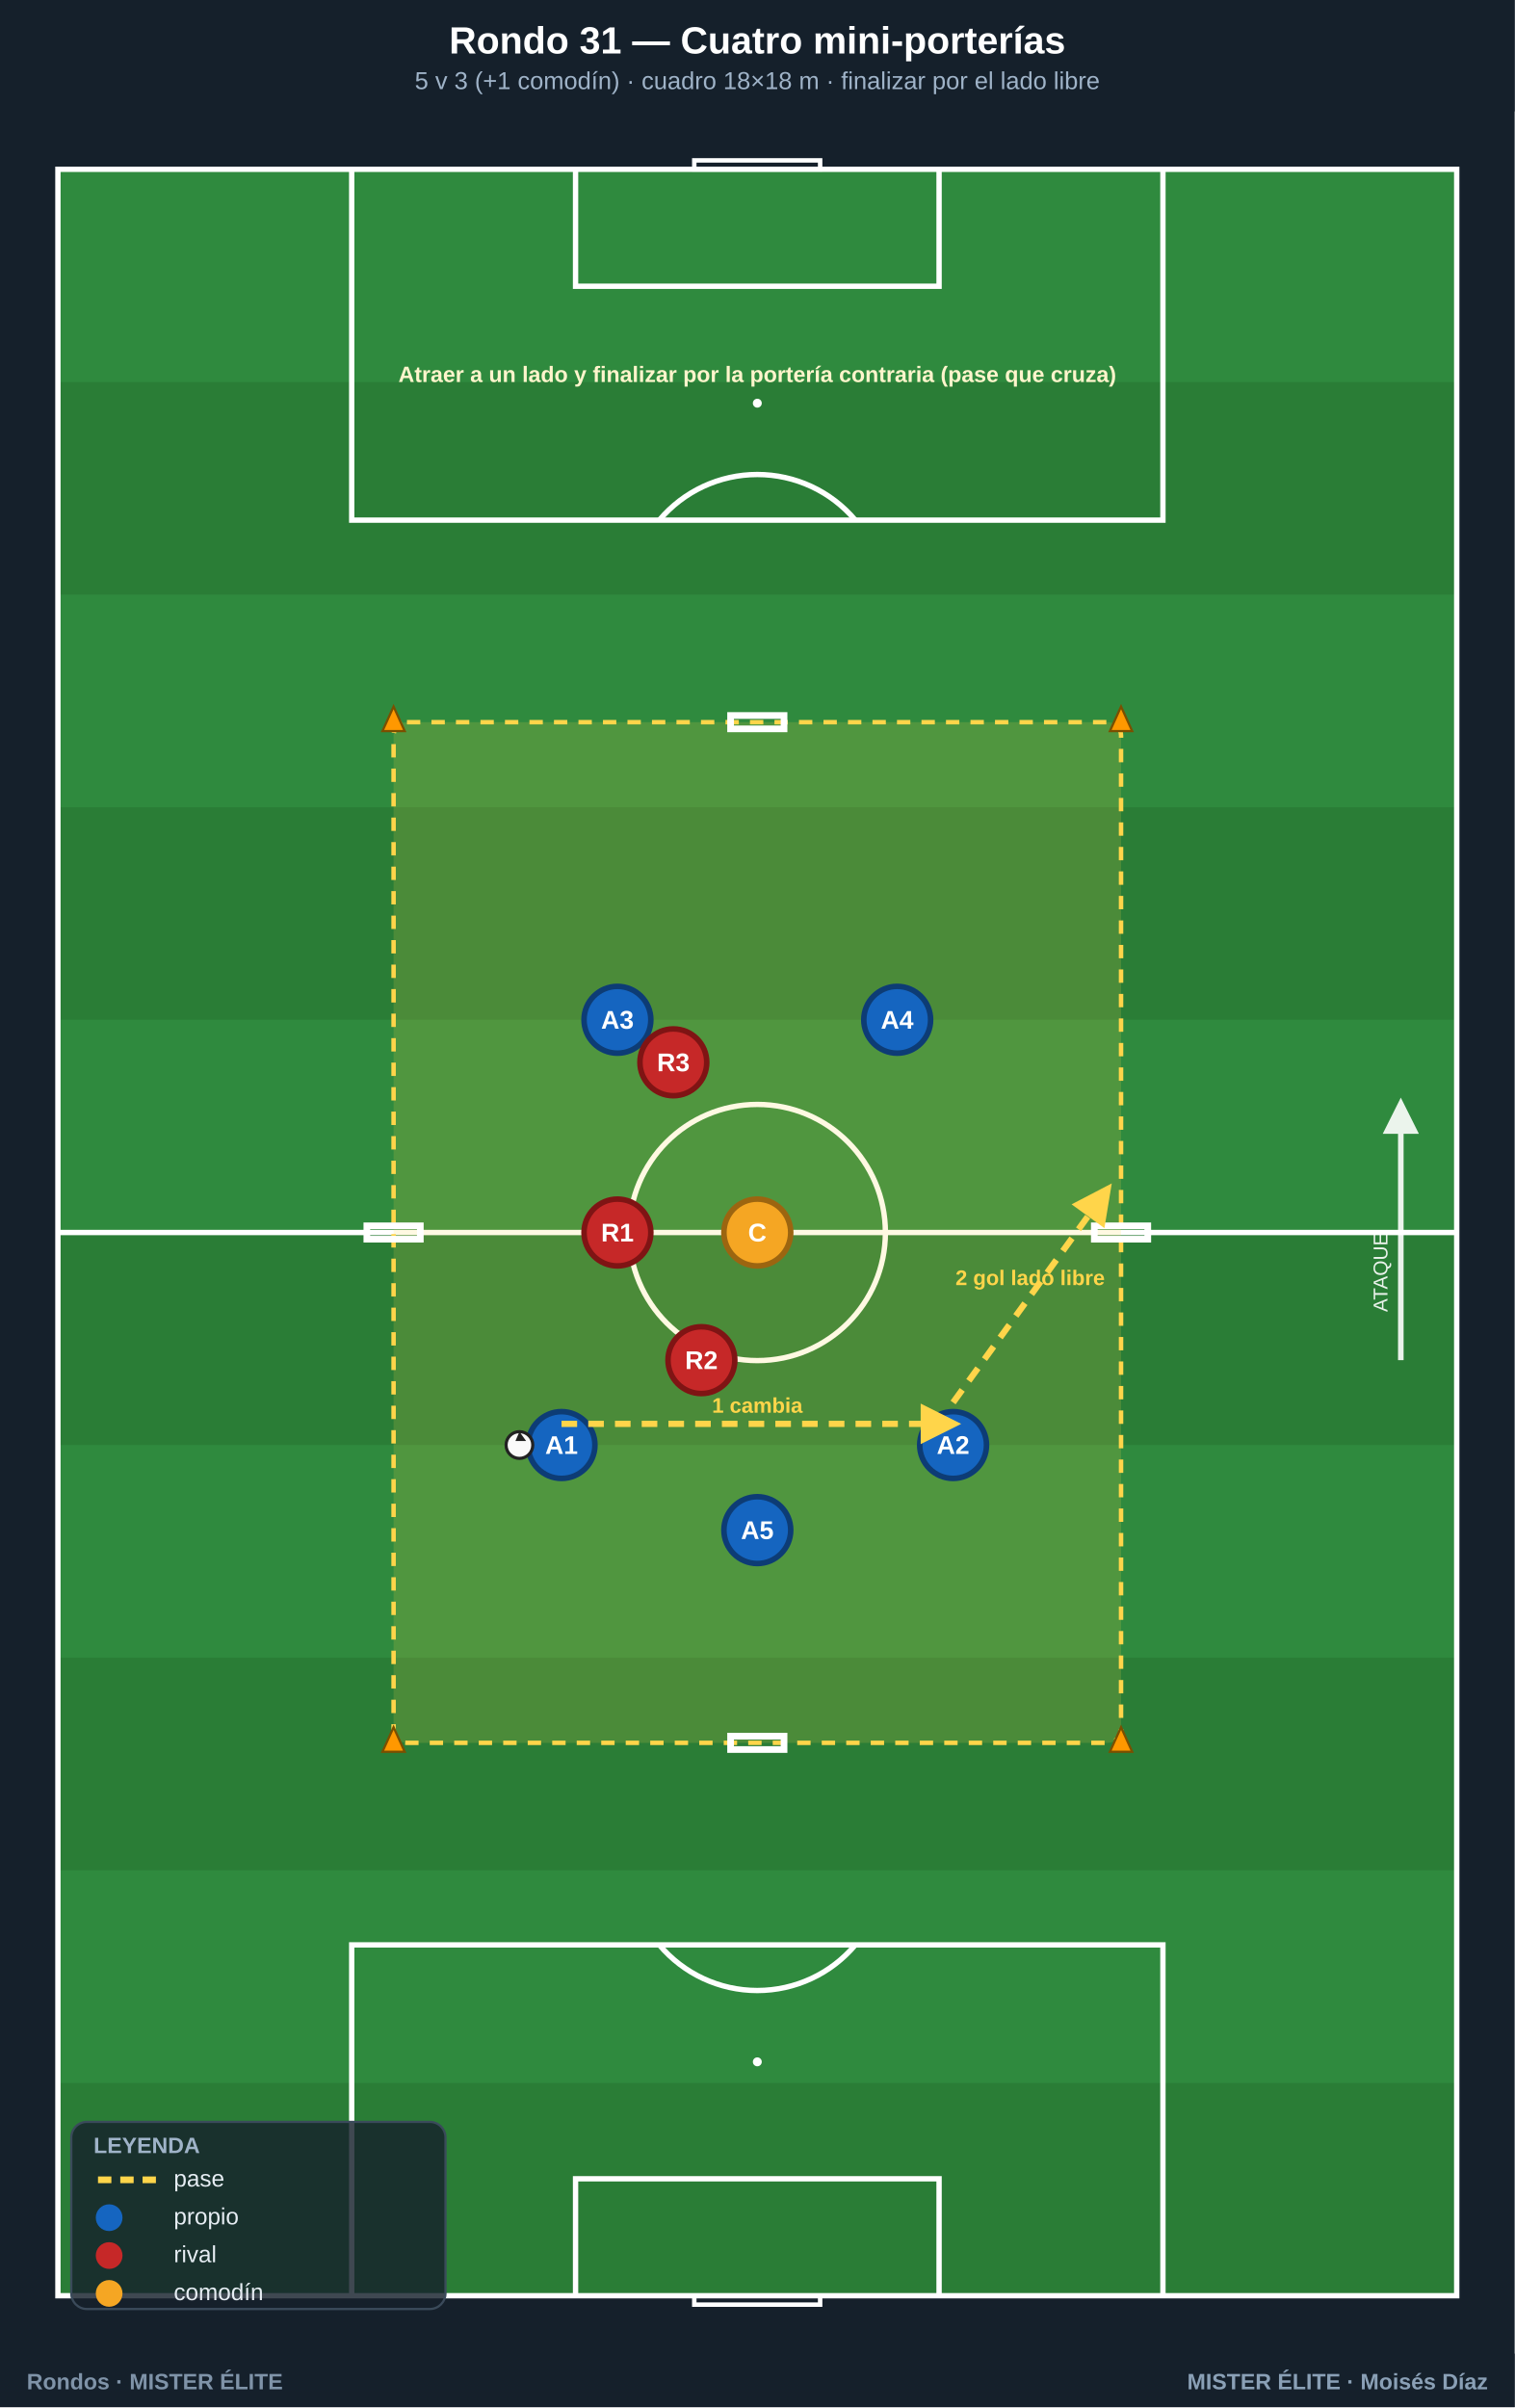
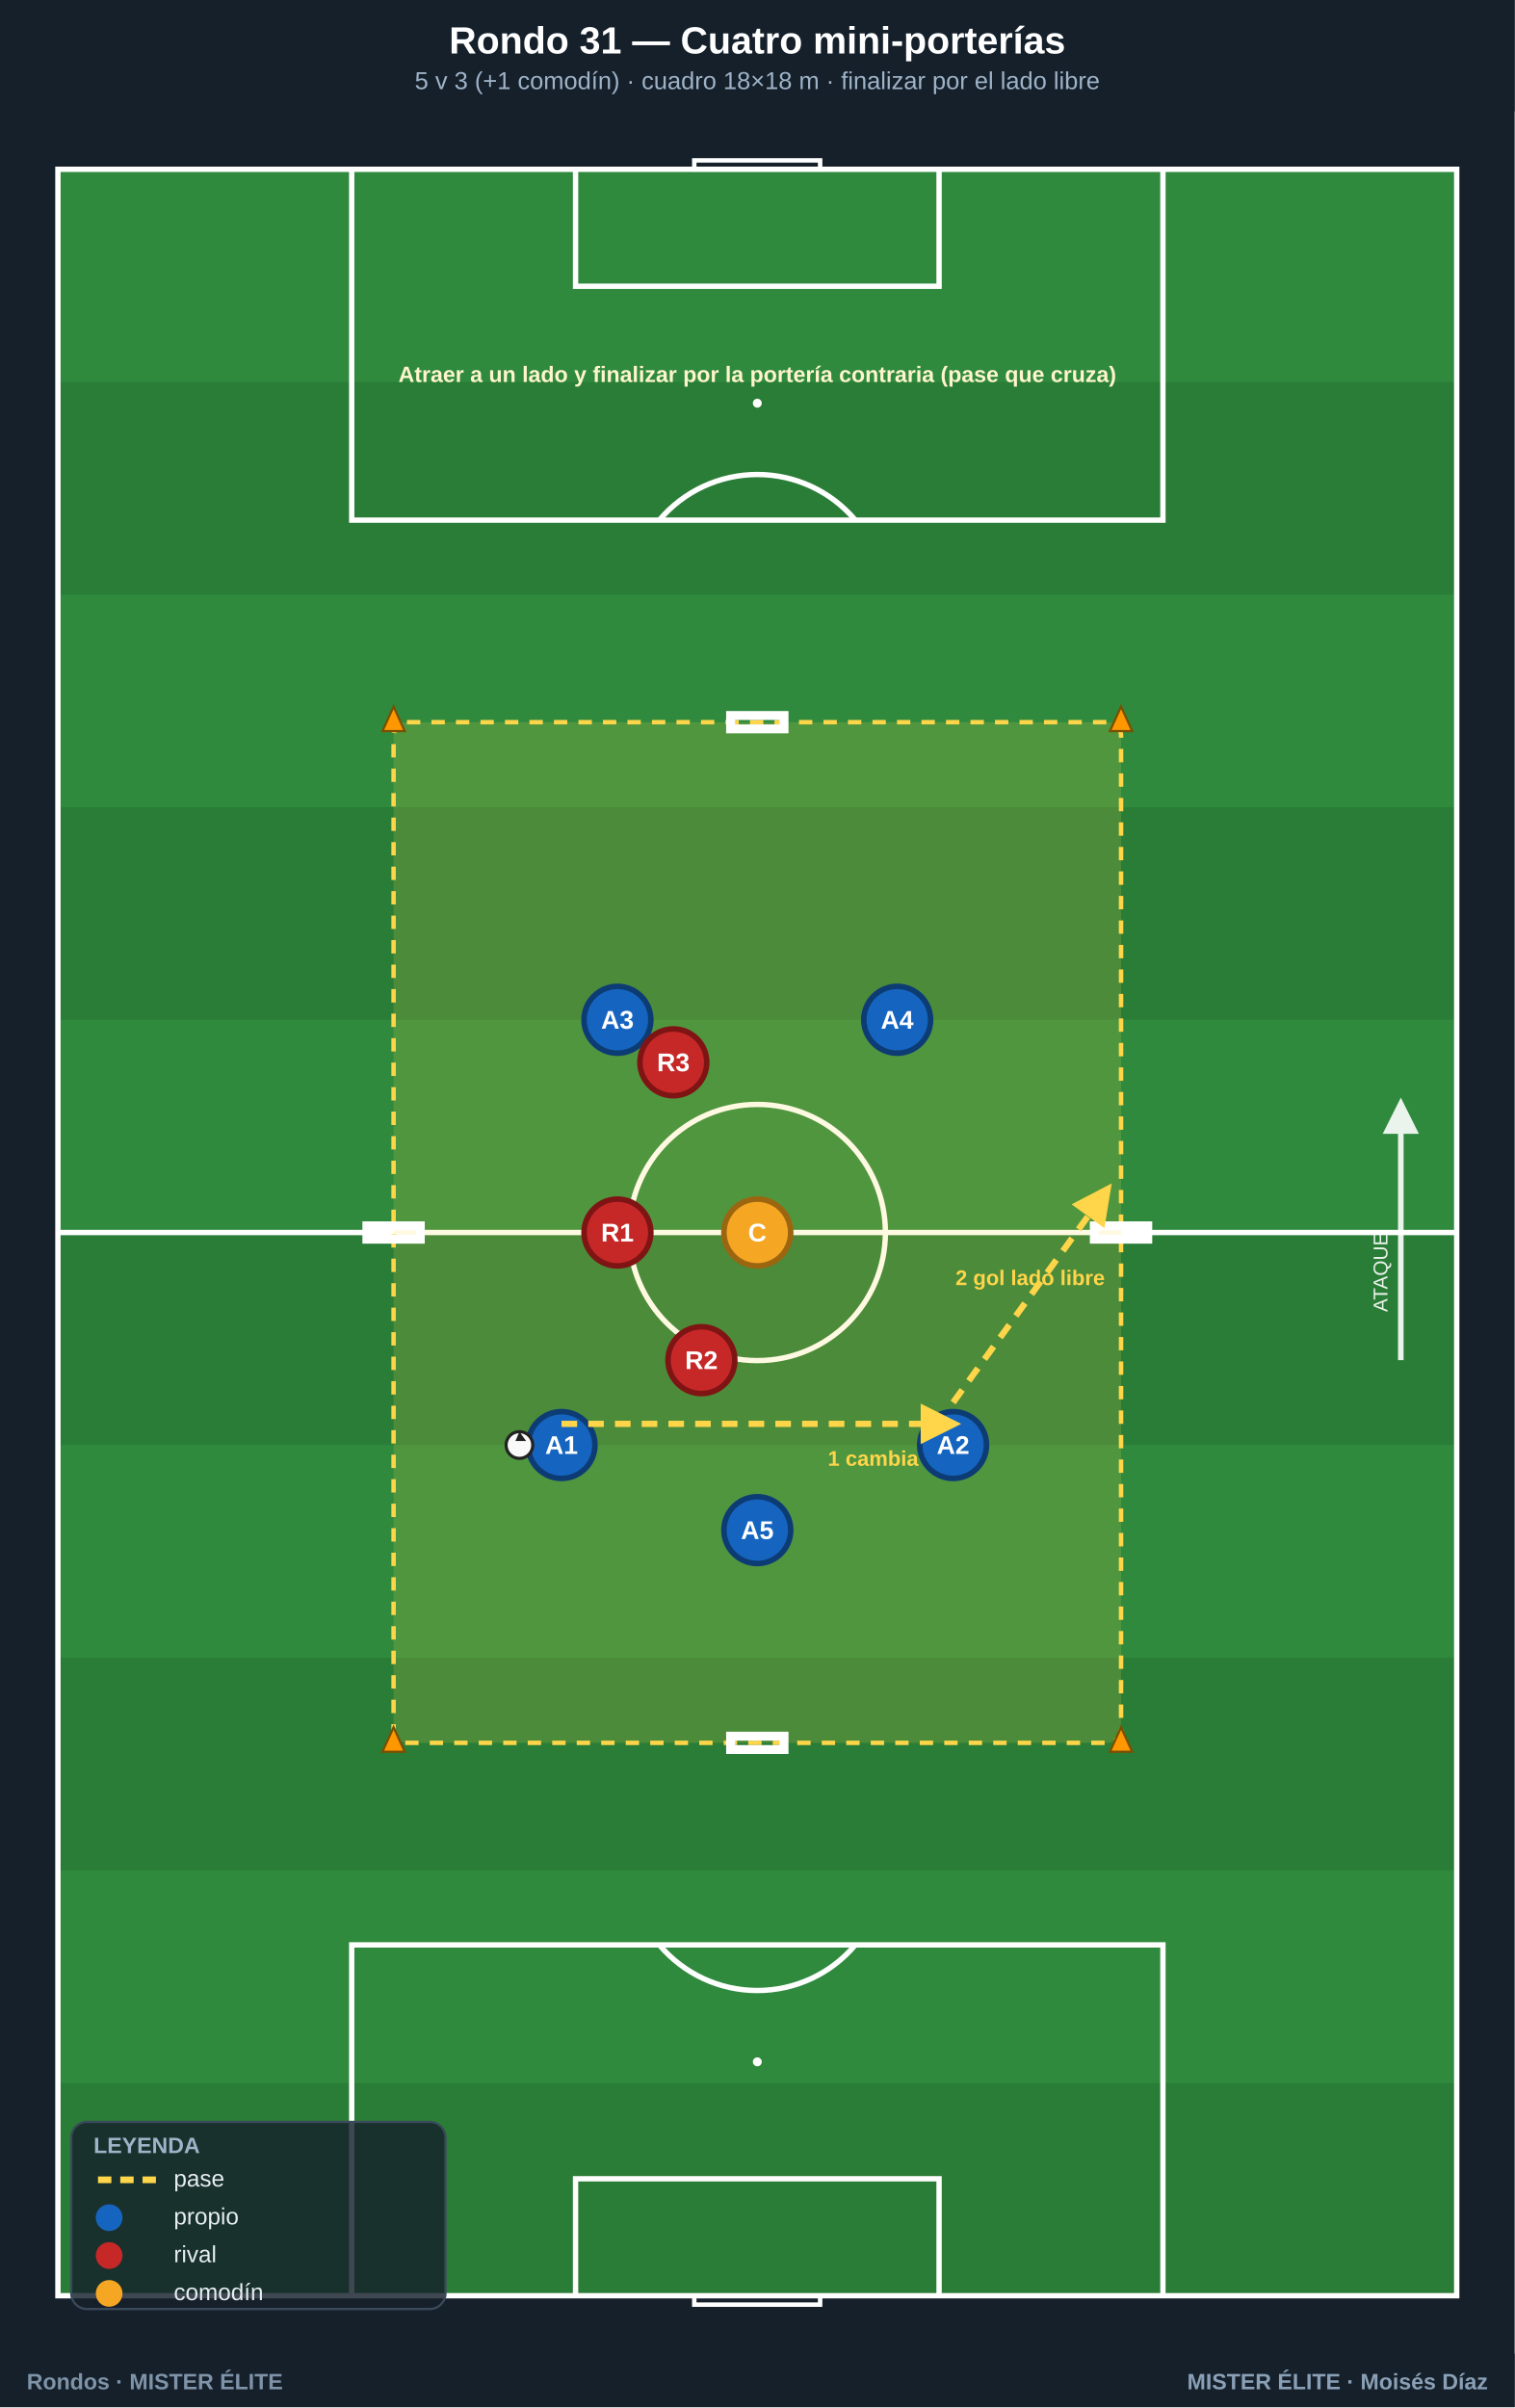
<svg xmlns="http://www.w3.org/2000/svg" viewBox="0 0 680 1081" width="680" height="1081" font-family="Segoe UI,Arial,sans-serif">
  <defs>
    <linearGradient id="sky" x1="0" y1="0" x2="0" y2="1">
      <stop offset="0" stop-color="#2f8a3e" />
      <stop offset="1" stop-color="#2b8139" />
    </linearGradient>
    <marker id="ah_pass" viewBox="0 0 10 10" refX="8" refY="5" markerWidth="6.5" markerHeight="6.5" orient="auto-start-reverse">
      <path d="M0,0 L10,5 L0,10 z" fill="#ffd54a" />
    </marker>
    <marker id="ah_run" viewBox="0 0 10 10" refX="8" refY="5" markerWidth="6.5" markerHeight="6.5" orient="auto-start-reverse">
      <path d="M0,0 L10,5 L0,10 z" fill="#ffffff" />
    </marker>
    <marker id="ah_drive" viewBox="0 0 10 10" refX="8" refY="5" markerWidth="6.5" markerHeight="6.5" orient="auto-start-reverse">
      <path d="M0,0 L10,5 L0,10 z" fill="#7ee0ff" />
    </marker>
    <marker id="ah_white" viewBox="0 0 10 10" refX="8" refY="5" markerWidth="6.5" markerHeight="6.5" orient="auto-start-reverse">
      <path d="M0,0 L10,5 L0,10 z" fill="#ffffff" />
    </marker>
  </defs>
  <rect x="0.0" y="0.0" width="680.0" height="1080.6" fill="#15202b" />
  <rect x="26.0" y="76.0" width="628.0" height="96.0" fill="#2f8a3e" />
  <rect x="26.0" y="171.5" width="628.0" height="96.0" fill="#2a7d36" />
  <rect x="26.0" y="266.9" width="628.0" height="96.0" fill="#2f8a3e" />
  <rect x="26.0" y="362.4" width="628.0" height="96.0" fill="#2a7d36" />
  <rect x="26.0" y="457.8" width="628.0" height="96.0" fill="#2f8a3e" />
  <rect x="26.0" y="553.3" width="628.0" height="96.0" fill="#2a7d36" />
  <rect x="26.0" y="648.7" width="628.0" height="96.0" fill="#2f8a3e" />
  <rect x="26.0" y="744.2" width="628.0" height="96.0" fill="#2a7d36" />
  <rect x="26.0" y="839.6" width="628.0" height="96.0" fill="#2f8a3e" />
  <rect x="26.0" y="935.1" width="628.0" height="96.0" fill="#2a7d36" />
  <rect x="26.0" y="76.0" width="628.0" height="954.6" fill="none" stroke="#ffffff" stroke-width="2.4" />
  <line x1="26.0" y1="553.3" x2="654.0" y2="553.3" stroke="#ffffff" stroke-width="2.4" opacity="1" />
  <circle cx="340.0" cy="553.3" r="57.5" fill="none" stroke="#ffffff" stroke-width="2.4" />
  <circle cx="340.0" cy="553.3" r="2.4" fill="#ffffff" />
  <path d="M157.9,76.0 L157.9,233.5 L522.1,233.5 L522.1,76.0" fill="none" stroke="#ffffff" stroke-width="2.4" />
  <path d="M258.4,76.0 L258.4,128.5 L421.6,128.5 L421.6,76.0" fill="none" stroke="#ffffff" stroke-width="2.4" />
  <circle cx="340.0" cy="181.0" r="2.0" fill="#ffffff" />
  <rect x="311.7" y="72.0" width="56.5" height="4" fill="none" stroke="#ffffff" stroke-width="2" />
  <path d="M296.0,233.5 A57.5,57.5 0 0 1 384.0,233.5" fill="none" stroke="#ffffff" stroke-width="2.4" />
  <path d="M157.9,1030.6 L157.9,873.1 L522.1,873.1 L522.1,1030.6" fill="none" stroke="#ffffff" stroke-width="2.4" />
  <path d="M258.4,1030.6 L258.4,978.1 L421.6,978.1 L421.6,1030.6" fill="none" stroke="#ffffff" stroke-width="2.4" />
  <circle cx="340.0" cy="925.6" r="2.0" fill="#ffffff" />
  <rect x="311.7" y="1030.6" width="56.5" height="4" fill="none" stroke="#ffffff" stroke-width="2" />
  <path d="M296.0,873.1 A57.5,57.5 0 0 0 384.0,873.1" fill="none" stroke="#ffffff" stroke-width="2.4" />
  <rect x="0.0" y="0.0" width="680.0" height="50.0" fill="#15202b" />
  <text x="340.0" y="24.0" font-family="Segoe UI,Arial,sans-serif" font-size="17" font-weight="800" fill="#ffffff" text-anchor="middle">Rondo 31 — Cuatro mini-porterías</text>
  <text x="340.0" y="40.0" font-family="Segoe UI,Arial,sans-serif" font-size="11" font-weight="500" fill="#9fb3c8" text-anchor="middle">5 v 3 (+1 comodín) · cuadro 18×18 m · finalizar por el lado libre</text>
  <rect x="0.0" y="1056.6" width="680.0" height="24.0" fill="#15202b" />
  <text x="668.0" y="1072.6" font-family="Segoe UI,Arial,sans-serif" font-size="10" font-weight="700" fill="#8aa0b6" text-anchor="end">MISTER ÉLITE · Moisés Díaz</text>
  <text x="12.0" y="1072.6" font-family="Segoe UI,Arial,sans-serif" font-size="10" font-weight="600" fill="#7f93a8" text-anchor="start">Rondos · MISTER ÉLITE</text>
  <g opacity="0.9">
    <line x1="628.9" y1="610.6" x2="628.9" y2="496.0" stroke="#ffffff" stroke-width="2.5" marker-end="url(#ah_white)" />
    <text x="622.9" y="553.3" font-family="Segoe UI,Arial" font-size="9" fill="#ffffff" text-anchor="end" transform="rotate(-90 622.9 553.3)">ATAQUE</text>
  </g>
  <rect x="176.7" y="324.2" width="326.6" height="458.2" rx="6" fill="#ffd54a" fill-opacity="0.16" stroke="#ffd54a" stroke-width="2" stroke-dasharray="6 5" />
  <path d="M176.7,775.4 l5,11 l-10,0 z" fill="#ff9800" stroke="#7a4f00" stroke-width="1" />
  <path d="M503.3,775.4 l5,11 l-10,0 z" fill="#ff9800" stroke="#7a4f00" stroke-width="1" />
  <path d="M176.7,317.2 l5,11 l-10,0 z" fill="#ff9800" stroke="#7a4f00" stroke-width="1" />
  <path d="M503.3,317.2 l5,11 l-10,0 z" fill="#ff9800" stroke="#7a4f00" stroke-width="1" />
-   <rect x="328.0" y="321.2" width="24" height="6" fill="none" stroke="#fff" stroke-width="3" />
-   <rect x="328.0" y="779.4" width="24" height="6" fill="none" stroke="#fff" stroke-width="3" />
-   <rect x="164.7" y="550.3" width="24" height="6" fill="none" stroke="#fff" stroke-width="3" />
-   <rect x="491.3" y="550.3" width="24" height="6" fill="none" stroke="#fff" stroke-width="3" />
+   <rect x="328.0" y="321.2" width="24" height="6" fill="none" stroke="#fff" stroke-width="4" />
+   <rect x="328.0" y="779.4" width="24" height="6" fill="none" stroke="#fff" stroke-width="4" />
+   <rect x="164.7" y="550.3" width="24" height="6" fill="none" stroke="#fff" stroke-width="4" />
+   <rect x="491.3" y="550.3" width="24" height="6" fill="none" stroke="#fff" stroke-width="4" />
  <g>
    <circle cx="340.0" cy="553.3" r="15" fill="#f5a623" stroke="#9c6510" stroke-width="2.5" />
    <text x="340.0" y="557.3" font-family="Segoe UI,Arial" font-size="11.5" font-weight="800" fill="#fff" text-anchor="middle">C</text>
  </g>
  <g>
    <circle cx="252.1" cy="648.7" r="15" fill="#1565c0" stroke="#0d3c75" stroke-width="2.5" />
    <text x="252.1" y="652.7" font-family="Segoe UI,Arial" font-size="11.5" font-weight="800" fill="#fff" text-anchor="middle">A1</text>
  </g>
  <circle cx="233.2" cy="648.7" r="6.0" fill="#fafafa" stroke="#222" stroke-width="1.4" />
  <path d="M233.2,642.7 l3.0,4.2 l-4.8,0 z" fill="#222" />
  <g>
    <circle cx="427.9" cy="648.7" r="15" fill="#1565c0" stroke="#0d3c75" stroke-width="2.5" />
    <text x="427.9" y="652.7" font-family="Segoe UI,Arial" font-size="11.5" font-weight="800" fill="#fff" text-anchor="middle">A2</text>
  </g>
  <g>
    <circle cx="277.2" cy="457.8" r="15" fill="#1565c0" stroke="#0d3c75" stroke-width="2.5" />
    <text x="277.2" y="461.8" font-family="Segoe UI,Arial" font-size="11.5" font-weight="800" fill="#fff" text-anchor="middle">A3</text>
  </g>
  <g>
    <circle cx="402.8" cy="457.8" r="15" fill="#1565c0" stroke="#0d3c75" stroke-width="2.5" />
    <text x="402.8" y="461.8" font-family="Segoe UI,Arial" font-size="11.5" font-weight="800" fill="#fff" text-anchor="middle">A4</text>
  </g>
  <g>
    <circle cx="340.0" cy="686.9" r="15" fill="#1565c0" stroke="#0d3c75" stroke-width="2.5" />
    <text x="340.0" y="690.9" font-family="Segoe UI,Arial" font-size="11.5" font-weight="800" fill="#fff" text-anchor="middle">A5</text>
  </g>
  <g>
    <circle cx="277.2" cy="553.3" r="15" fill="#c62828" stroke="#7f1414" stroke-width="2.5" />
    <text x="277.2" y="557.3" font-family="Segoe UI,Arial" font-size="11.5" font-weight="800" fill="#fff" text-anchor="middle">R1</text>
  </g>
  <g>
    <circle cx="314.9" cy="610.6" r="15" fill="#c62828" stroke="#7f1414" stroke-width="2.5" />
    <text x="314.9" y="614.6" font-family="Segoe UI,Arial" font-size="11.5" font-weight="800" fill="#fff" text-anchor="middle">R2</text>
  </g>
  <g>
    <circle cx="302.3" cy="476.9" r="15" fill="#c62828" stroke="#7f1414" stroke-width="2.5" />
    <text x="302.3" y="480.9" font-family="Segoe UI,Arial" font-size="11.5" font-weight="800" fill="#fff" text-anchor="middle">R3</text>
  </g>
  <line x1="252.1" y1="639.2" x2="427.9" y2="639.2" stroke="#ffd54a" stroke-width="2.8" stroke-dasharray="7 5" marker-end="url(#ah_pass)" />
-   <text x="340.0" y="634.2" font-family="Segoe UI,Arial,sans-serif" font-size="9.5" font-weight="700" fill="#ffd54a" text-anchor="middle">1 cambia</text>
+   <text x="392.0" y="658.0" font-family="Segoe UI,Arial,sans-serif" font-size="9.5" font-weight="700" fill="#ffd54a" text-anchor="middle">1 cambia</text>
  <line x1="427.9" y1="629.6" x2="497.0" y2="534.2" stroke="#ffd54a" stroke-width="2.8" stroke-dasharray="7 5" marker-end="url(#ah_pass)" />
  <text x="462.5" y="576.9" font-family="Segoe UI,Arial,sans-serif" font-size="9.5" font-weight="700" fill="#ffd54a" text-anchor="middle">2 gol lado libre</text>
  <text x="340.0" y="171.5" font-family="Segoe UI,Arial,sans-serif" font-size="10" font-weight="600" fill="#fff5cc" text-anchor="middle">Atraer a un lado y finalizar por la portería contraria (pase que cruza)</text>
  <g>
    <rect x="32" y="952.56" width="168" height="84" rx="7" fill="#15202b" fill-opacity="0.82" stroke="#3a4a5a" stroke-width="1" />
    <text x="42" y="966.56" font-family="Segoe UI,Arial" font-size="10" font-weight="800" fill="#9fb3c8">LEYENDA</text>
    <line x1="44" y1="978.56" x2="70" y2="978.56" stroke="#ffd54a" stroke-width="3" stroke-dasharray="6 4" />
    <text x="78" y="981.56" font-family="Segoe UI,Arial" font-size="10.5" fill="#e6edf3">pase</text>
    <circle cx="49" cy="995.56" r="6" fill="#1565c0" />
    <text x="78" y="998.56" font-family="Segoe UI,Arial" font-size="10.5" fill="#e6edf3">propio</text>
    <circle cx="49" cy="1012.56" r="6" fill="#c62828" />
    <text x="78" y="1015.56" font-family="Segoe UI,Arial" font-size="10.5" fill="#e6edf3">rival</text>
    <circle cx="49" cy="1029.56" r="6" fill="#f5a623" />
    <text x="78" y="1032.56" font-family="Segoe UI,Arial" font-size="10.5" fill="#e6edf3">comodín</text>
  </g>
</svg>
